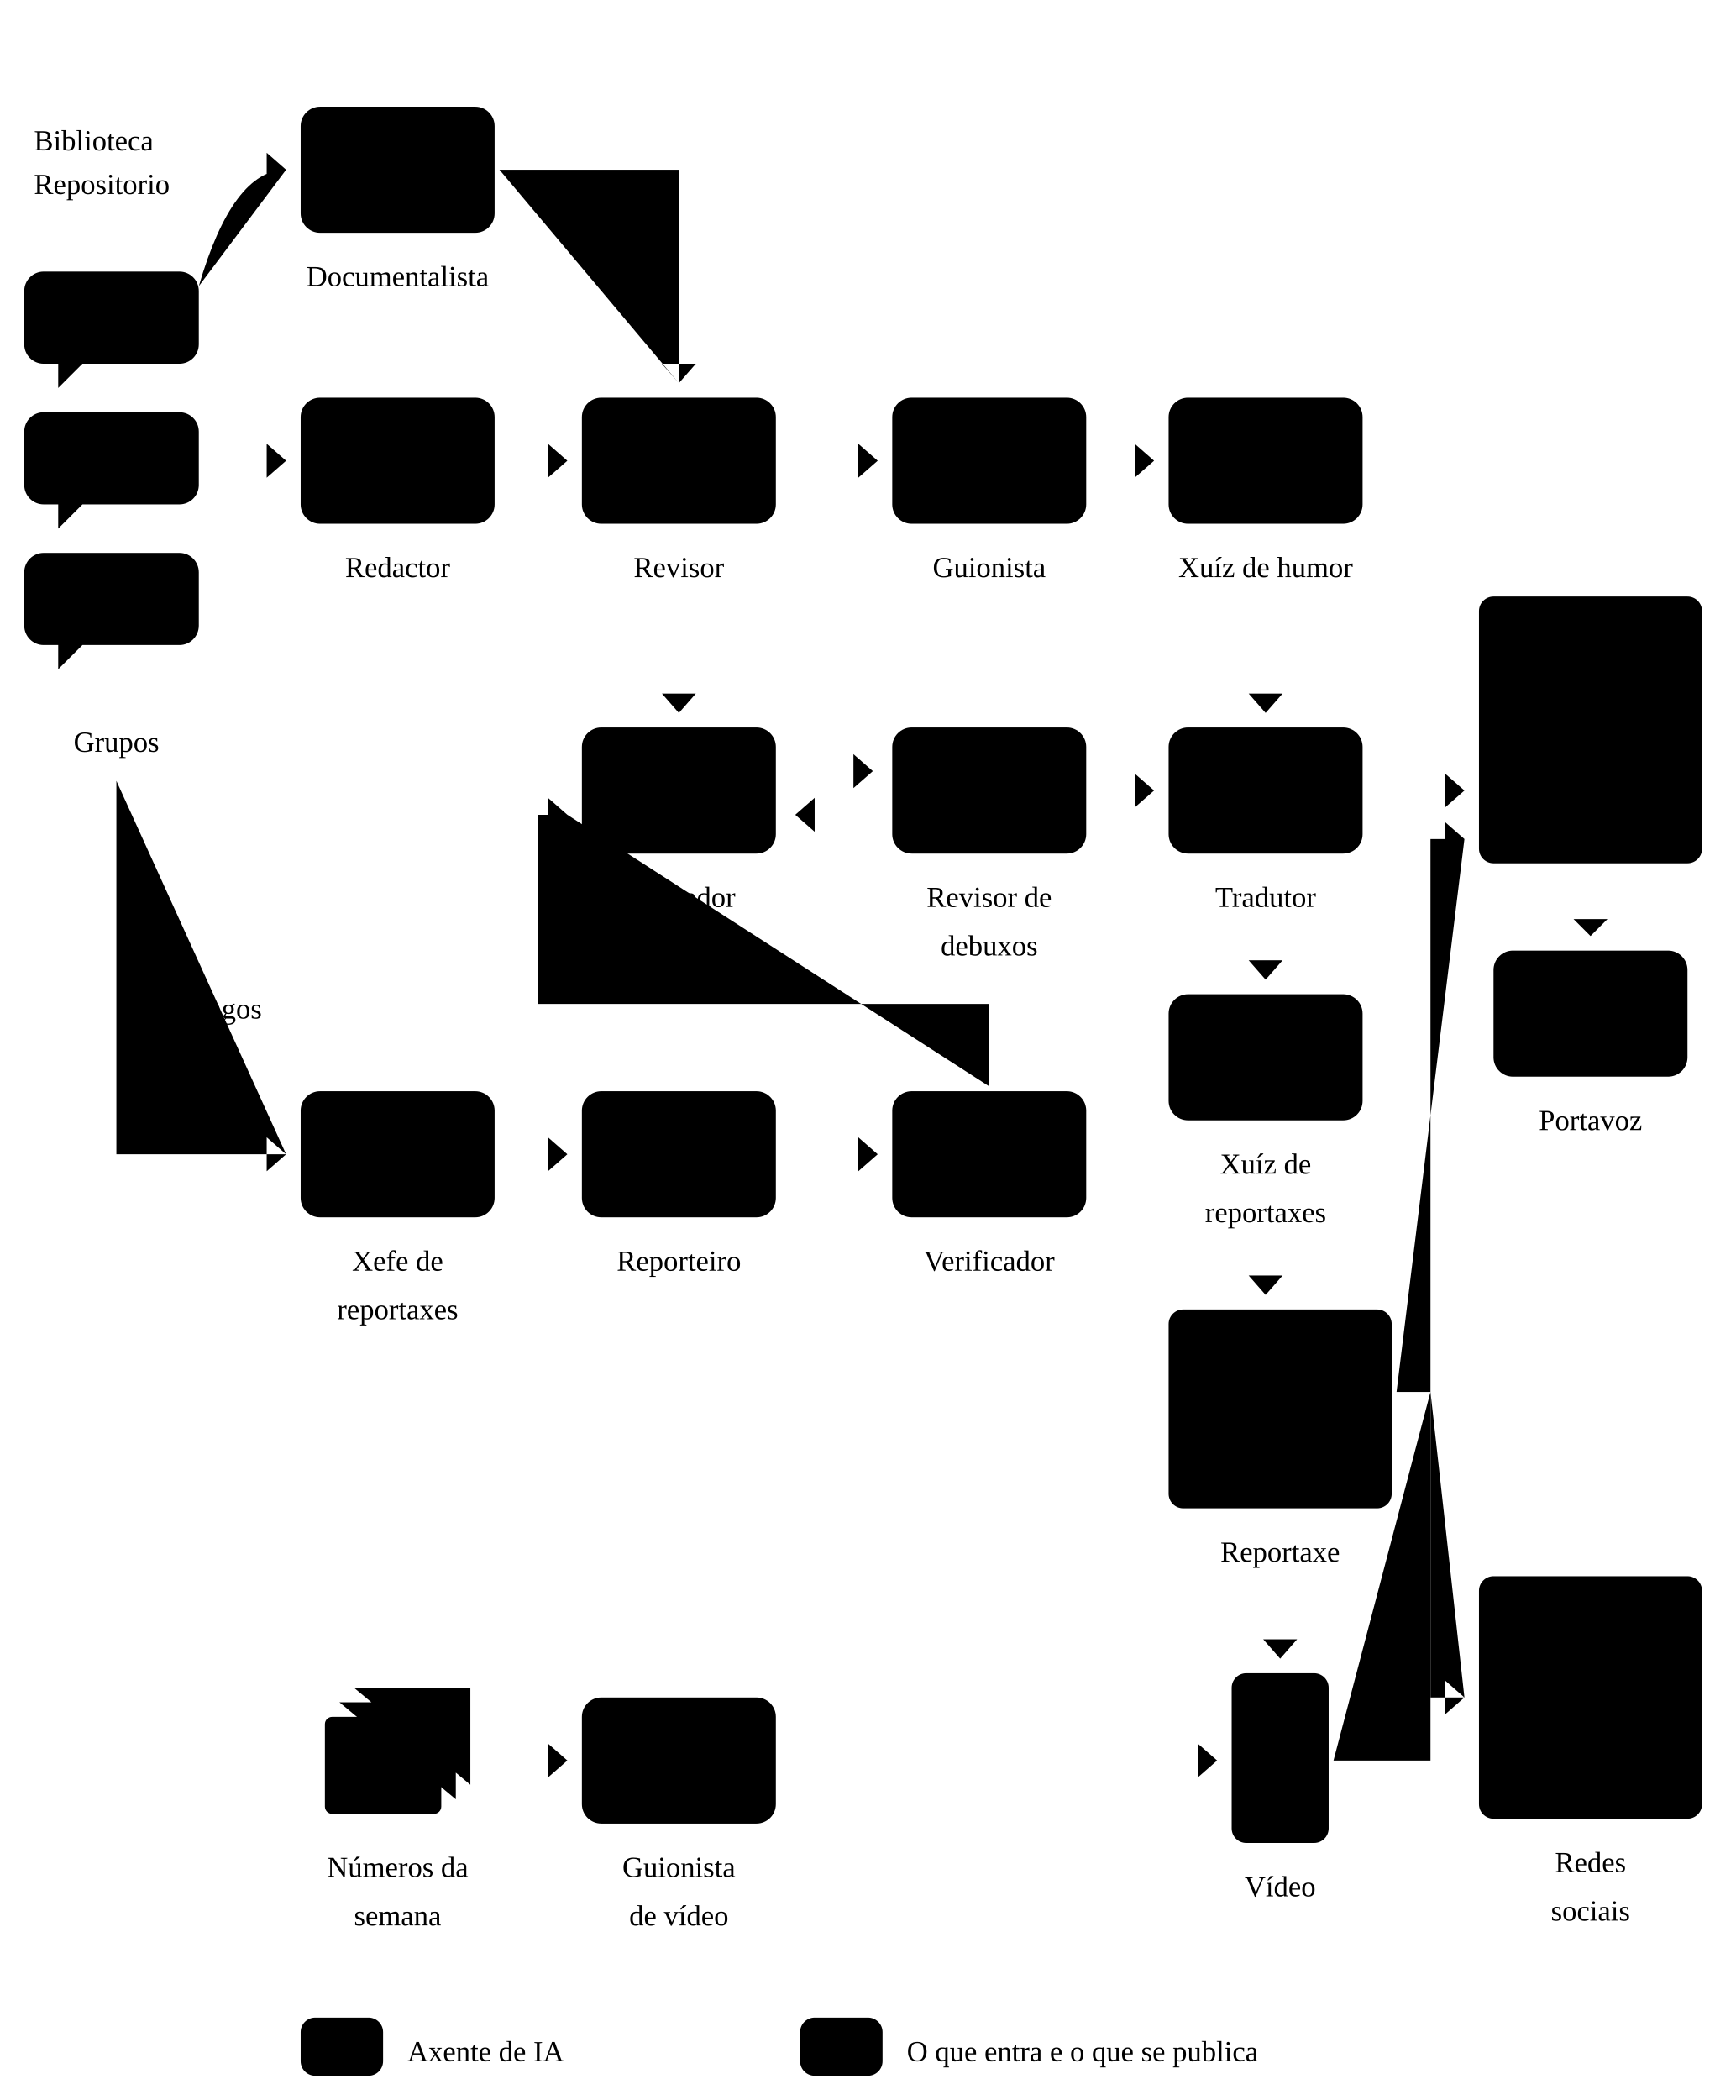
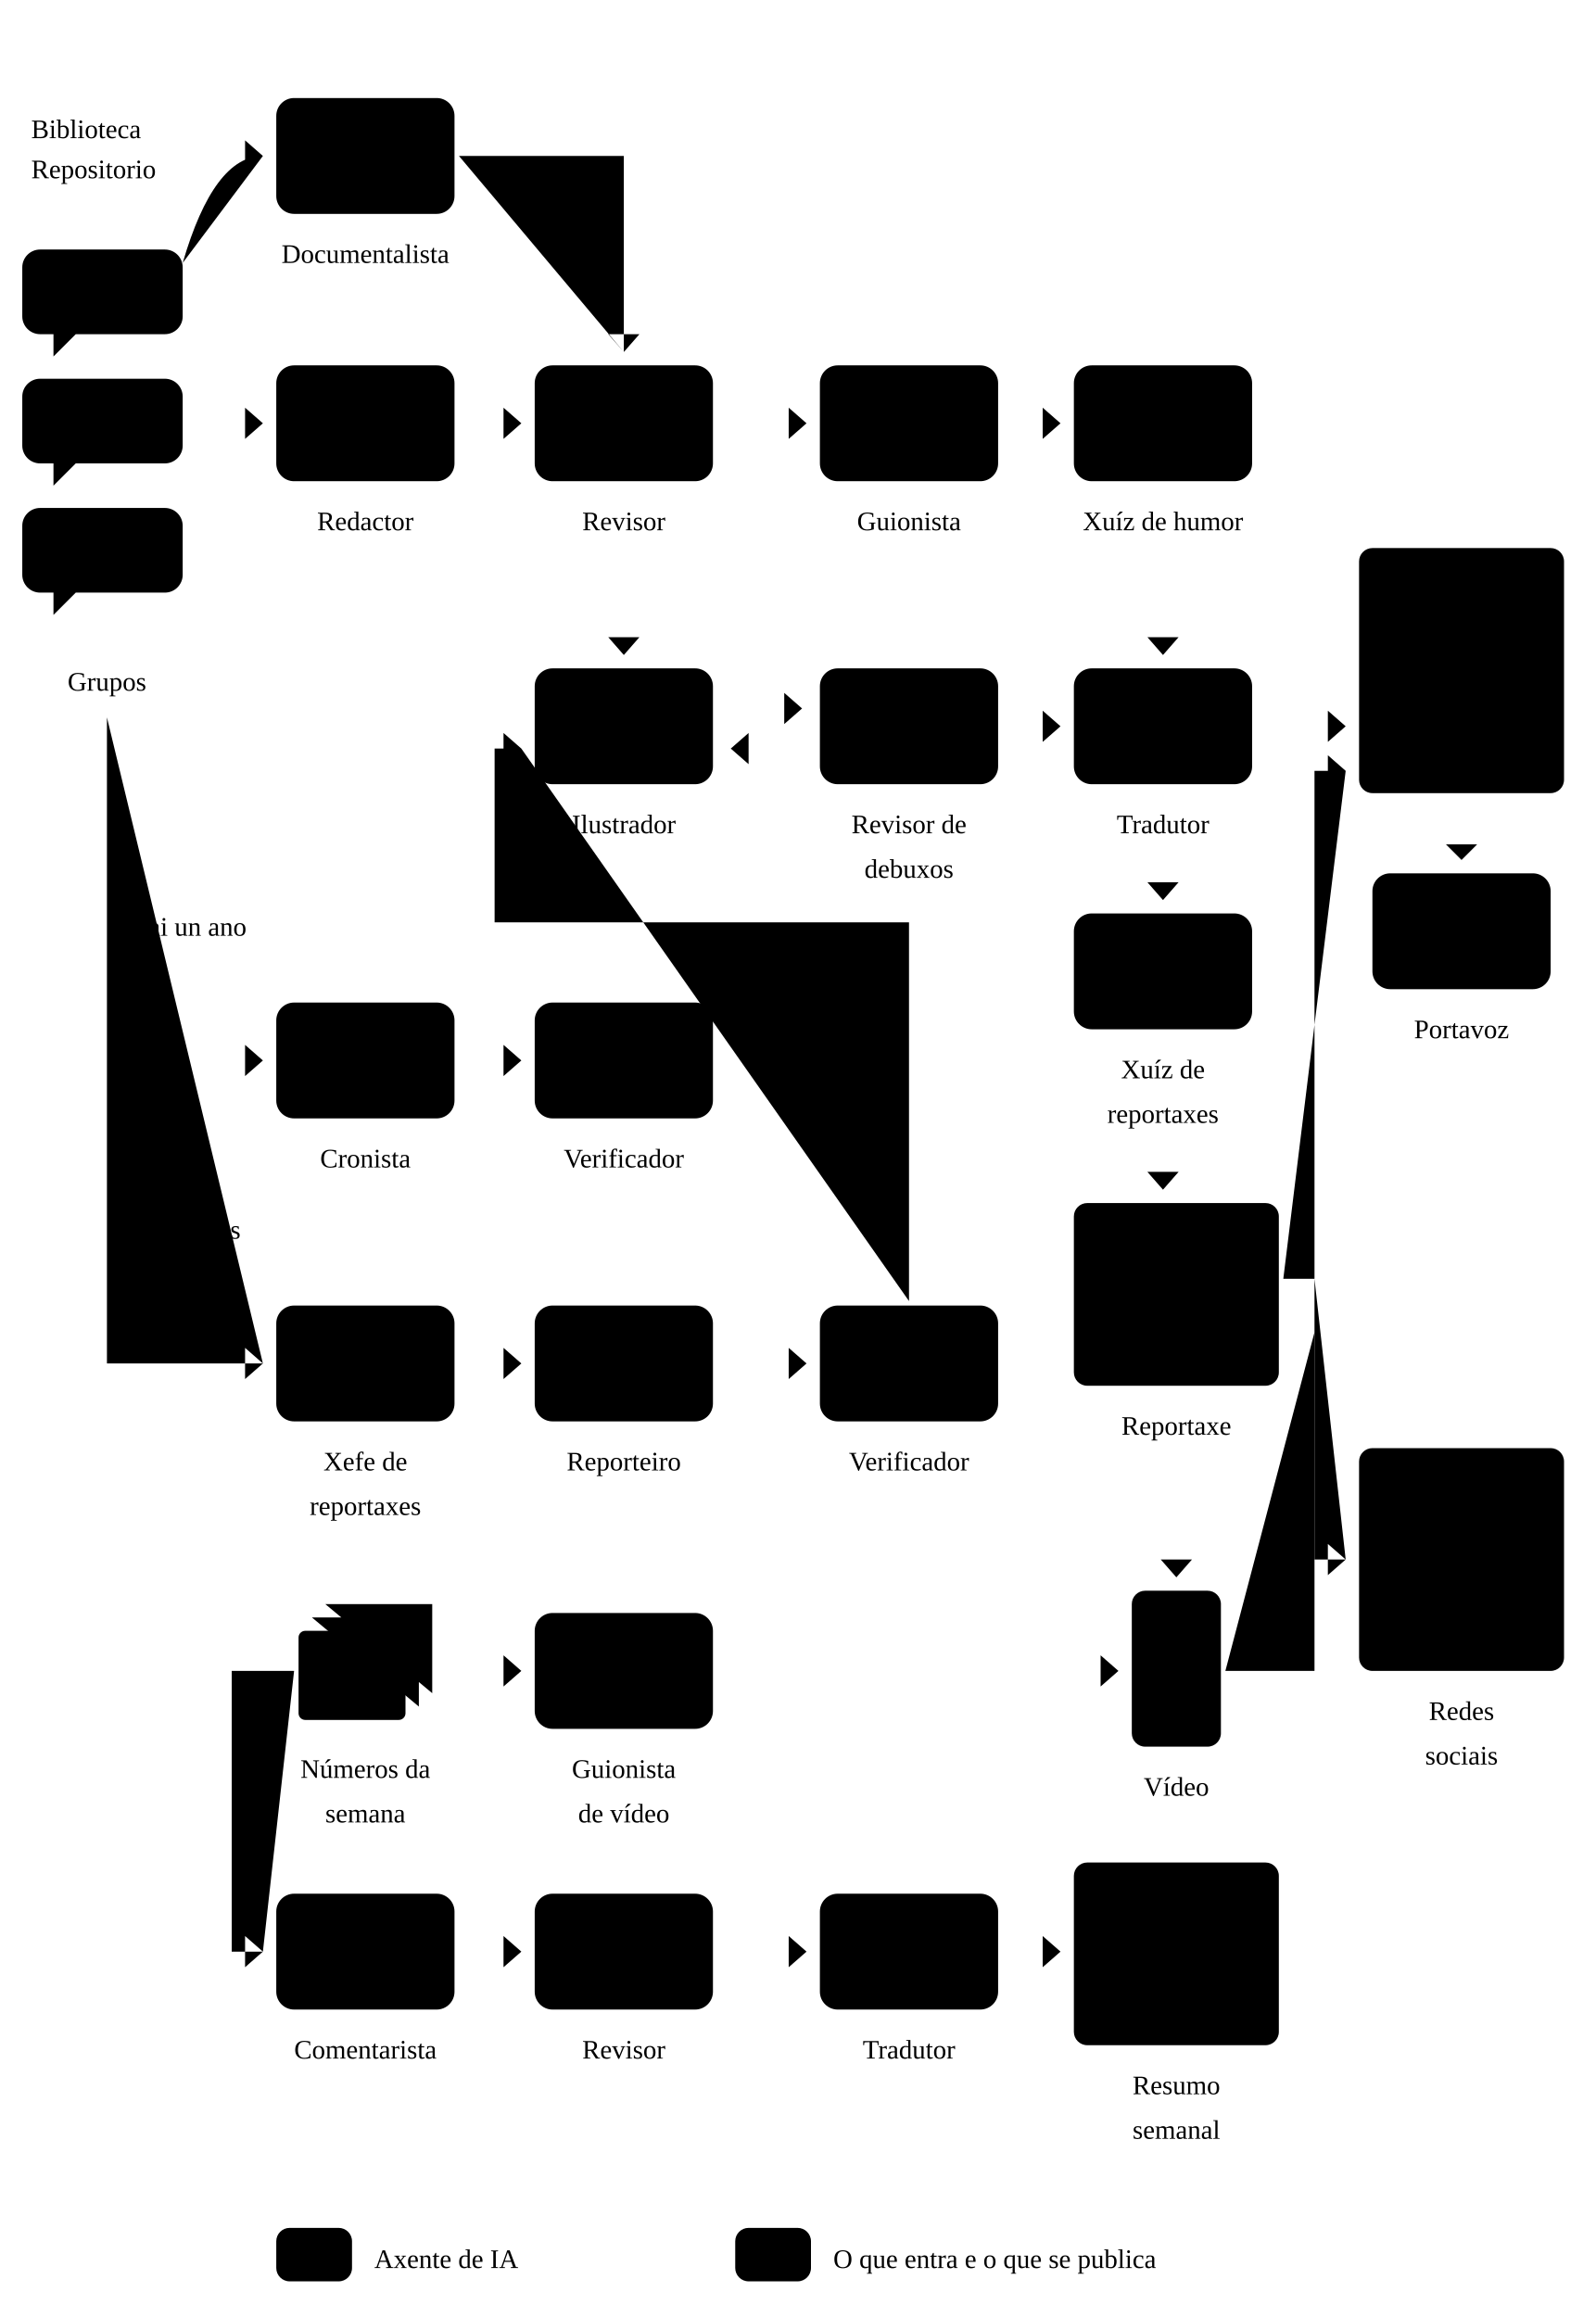
- <svg xmlns="http://www.w3.org/2000/svg" viewBox="0 0 716 866">
+ <svg xmlns="http://www.w3.org/2000/svg" viewBox="0 0 716 1040">
  <path class="t" d="M18 112 h56 a8 8 0 0 1 8 8 v22 a8 8 0 0 1 -8 8 h-40 l-10 10 v-10 h-6 a8 8 0 0 1 -8 -8 v-22 a8 8 0 0 1 8 -8 z" />
  <path class="t" d="M18 170 h56 a8 8 0 0 1 8 8 v22 a8 8 0 0 1 -8 8 h-40 l-10 10 v-10 h-6 a8 8 0 0 1 -8 -8 v-22 a8 8 0 0 1 8 -8 z" />
  <path class="t" d="M18 228 h56 a8 8 0 0 1 8 8 v22 a8 8 0 0 1 -8 8 h-40 l-10 10 v-10 h-6 a8 8 0 0 1 -8 -8 v-22 a8 8 0 0 1 8 -8 z" />
  <path class="t" d="M30 126 h34 M30 136 h22 M30 184 h34 M30 194 h26 M30 242 h34 M30 252 h18" />
  <text class="lbl" x="48" y="310" text-anchor="middle">Grupos</text>
  <text class="lbl" x="14" y="62">Biblioteca</text>
  <text class="lbl" x="14" y="80">Repositorio</text>
  <path class="t" d="M82 118 Q96 70 118 70 M110 63 L118 70 L110 77" />
  <rect class="t fa" x="124" y="44" width="80" height="52" rx="8" />
  <path class="t" d="M146 58 v28 M154 58 v28 M162 62 v24" />
  <path class="a" d="M170 60 l8 26" />
  <text class="lbl" x="164" y="118" text-anchor="middle">Documentalista</text>
  <path class="t" d="M206 70 H280 V158 M273 150 L280 158 L287 150" />
  <path class="t" d="M88 190 L118 190 M110 183 L118 190 L110 197" />
  <rect class="t fa" x="124" y="164" width="80" height="52" rx="8" />
  <path class="a" d="M146 198 L172 172 L180 180 L154 206 L144 208 Z M168 176 L176 184" />
  <text class="lbl" x="164" y="238" text-anchor="middle">Redactor</text>
  <path class="t" d="M206 190 L234 190 M226 183 L234 190 L226 197" />
  <rect class="t fa" x="240" y="164" width="80" height="52" rx="8" />
  <path class="r" d="M260 190 L274 204 L300 176" />
  <text class="lbl" x="280" y="238" text-anchor="middle">Revisor</text>
  <path class="t" d="M322 190 L362 190 M354 183 L362 190 L354 197" />
  <rect class="t fa" x="368" y="164" width="80" height="52" rx="8" />
  <path class="t" d="M392 178 h26 a5 5 0 0 1 5 5 v10 a5 5 0 0 1 -5 5 h-16 l-6 6 v-6 h-4 a5 5 0 0 1 -5 -5 v-10 a5 5 0 0 1 5 -5 z" />
  <path class="a" d="M395 186 h20 M395 192 h12" />
  <text class="lbl" x="408" y="238" text-anchor="middle">Guionista</text>
  <path class="t" d="M450 190 L476 190 M468 183 L476 190 L468 197" />
  <rect class="t fa" x="482" y="164" width="80" height="52" rx="8" />
  <path class="a" d="M530 178.5 L521.5 170 L506 185.5 L514.5 194 Z" />
  <path class="t" d="M522.2 186.2 L536.4 200.4 M500 206 h24" />
  <text class="lbl" x="522" y="238" text-anchor="middle">Xuíz de humor</text>
  <path class="t" d="M280 248 V294 M273 286 L280 294 L287 286" />
  <path class="t" d="M522 248 V294 M515 286 L522 294 L529 286" />
  <rect class="t fa" x="240" y="300" width="80" height="52" rx="8" />
  <path class="a" d="M258 340 Q268 316 282 328 T304 314" />
  <circle class="fz" cx="304" cy="314" r="4" />
  <text class="lbl" x="280" y="374" text-anchor="middle">Ilustrador</text>
  <path class="t" d="M324 318 L360 318 M352 311 L360 318 L352 325 M364 336 L328 336 M336 329 L328 336 L336 343" />
  <rect class="t fa" x="368" y="300" width="80" height="52" rx="8" />
  <path class="t" d="M386 326 Q408 306 430 326 Q408 346 386 326 Z" />
  <circle class="a" cx="408" cy="326" r="7" />
  <circle class="ft" cx="408" cy="326" r="3" />
  <text class="lbl" x="408" y="374" text-anchor="middle">Revisor de</text>
  <text class="lbl" x="408" y="394" text-anchor="middle">debuxos</text>
  <path class="t" d="M450 326 L476 326 M468 319 L476 326 L468 333" />
  <rect class="t fa" x="482" y="300" width="80" height="52" rx="8" />
  <text class="ft" x="496" y="331" font-family="Newsreader, Georgia, serif" font-size="15" font-weight="700" text-anchor="middle">ES</text>
  <path class="a" d="M507 326 L517 326 M513 322 L517 326 L513 330" />
  <text class="ft" x="531" y="321" font-family="Newsreader, Georgia, serif" font-size="10.5" font-weight="700" text-anchor="middle">CA</text>
  <text class="ft" x="551" y="321" font-family="Newsreader, Georgia, serif" font-size="10.5" font-weight="700" text-anchor="middle">GL</text>
  <text class="ft" x="531" y="337" font-family="Newsreader, Georgia, serif" font-size="10.5" font-weight="700" text-anchor="middle">EU</text>
  <text class="ft" x="551" y="337" font-family="Newsreader, Georgia, serif" font-size="10.5" font-weight="700" text-anchor="middle">EN</text>
  <text class="lbl" x="522" y="374" text-anchor="middle">Tradutor</text>
  <path class="t" d="M564 326 L604 326 M596 319 L604 326 L596 333" />
  <rect class="t" x="610" y="246" width="92" height="110" rx="6" />
  <path class="t" d="M622 266 h68 M622 274 h68" />
  <path class="t" d="M622 290 h30 M622 300 h30 M622 310 h30 M622 320 h30 M660 290 h30 v34 h-30 z" />
  <text class="lbl" x="656" y="346" text-anchor="middle">7:00</text>
  <path class="t" d="M656 358 L656 386 M649 379 L656 386 L663 379" />
  <rect class="t fa" x="616" y="392" width="80" height="52" rx="8" />
  <path class="a" d="M640.5 414.5 L667.5 407 L667.5 425 L640.5 419 Z M653.4 423.2 a4.5 4.5 0 1 1 -8.7 -2.4" />
  <text class="lbl" x="656" y="466" text-anchor="middle">Portavoz</text>
-   <text class="lbl" x="58" y="420">Domingos</text>
-   <path class="t" d="M48 322 V476 H118 M110 469 L118 476 L110 483" />
+   <text class="lbl" x="58" y="420">Hai un ano</text>
+   <path class="t" d="M48 322 V612 H118 M110 605 L118 612 L110 619 M48 476 H118 M110 469 L118 476 L110 483" />
  <rect class="t fa" x="124" y="450" width="80" height="52" rx="8" />
-   <circle class="t" cx="164" cy="476" r="14" />
-   <circle class="ft" cx="164" cy="476" r="4" />
-   <text class="lbl" x="164" y="524" text-anchor="middle">Xefe de</text>
-   <text class="lbl" x="164" y="544" text-anchor="middle">reportaxes</text>
+   <path class="t" d="M150 476 A14 14 0 1 0 164 462 A15.2 15.2 0 0 0 153.5 466.3 L150 469.8 M150 462 V469.8 H157.8" />
+   <path class="a" d="M164 468.2 V476 L170.2 479.1" />
+   <text class="lbl" x="164" y="524" text-anchor="middle">Cronista</text>
  <path class="t" d="M206 476 L234 476 M226 469 L234 476 L226 483" />
  <rect class="t fa" x="240" y="450" width="80" height="52" rx="8" />
-   <circle class="t" cx="274" cy="472" r="10" />
-   <path class="a" d="M281 479 L294 492" />
-   <text class="lbl" x="280" y="524" text-anchor="middle">Reporteiro</text>
-   <path class="t" d="M322 476 L362 476 M354 469 L362 476 L354 483" />
-   <rect class="t fa" x="368" y="450" width="80" height="52" rx="8" />
-   <path class="t" d="M384 464 h20 M384 474 h20 M384 484 h14" />
-   <path class="a" d="M410 478 L418 486 L434 466" />
-   <text class="lbl" x="408" y="524" text-anchor="middle">Verificador</text>
-   <path class="t" d="M408 448 V414 H222 V336 H234 M226 329 L234 336 L226 343" />
+   <path class="t" d="M256 464 h20 M256 474 h20 M256 484 h14" />
+   <path class="a" d="M282 478 L290 486 L306 466" />
+   <text class="lbl" x="280" y="524" text-anchor="middle">Verificador</text>
+   <path class="t" d="M322 476 H408" />
+   <text class="lbl" x="58" y="556">Domingos</text>
+   <g transform="translate(0 136)">
+     <rect class="t fa" x="124" y="450" width="80" height="52" rx="8" />
+     <circle class="t" cx="164" cy="476" r="14" />
+     <circle class="ft" cx="164" cy="476" r="4" />
+     <text class="lbl" x="164" y="524" text-anchor="middle">Xefe de</text>
+     <text class="lbl" x="164" y="544" text-anchor="middle">reportaxes</text>
+     <path class="t" d="M206 476 L234 476 M226 469 L234 476 L226 483" />
+     <rect class="t fa" x="240" y="450" width="80" height="52" rx="8" />
+     <circle class="t" cx="274" cy="472" r="10" />
+     <path class="a" d="M281 479 L294 492" />
+     <text class="lbl" x="280" y="524" text-anchor="middle">Reporteiro</text>
+     <path class="t" d="M322 476 L362 476 M354 469 L362 476 L354 483" />
+     <rect class="t fa" x="368" y="450" width="80" height="52" rx="8" />
+     <path class="t" d="M384 464 h20 M384 474 h20 M384 484 h14" />
+     <path class="a" d="M410 478 L418 486 L434 466" />
+     <text class="lbl" x="408" y="524" text-anchor="middle">Verificador</text>
+   </g>
+   <path class="t" d="M408 584 V414 H222 V336 H234 M226 329 L234 336 L226 343" />
  <path class="t" d="M522 382 V404 M515 396 L522 404 L529 396" />
  <rect class="t fa" x="482" y="410" width="80" height="52" rx="8" />
  <path class="t" d="M522 422 V452 M512 452 H532 M502 427 H542" />
  <path class="a" d="M502 427 L496 441 M502 427 L508 441 M542 427 L536 441 M542 427 L548 441 M495 441 h14 a7 5 0 0 1 -14 0 z M535 441 h14 a7 5 0 0 1 -14 0 z" />
  <text class="lbl" x="522" y="484" text-anchor="middle">Xuíz de</text>
  <text class="lbl" x="522" y="504" text-anchor="middle">reportaxes</text>
  <path class="t" d="M522 512 V534 M515 526 L522 534 L529 526" />
  <g transform="translate(0 104)">
    <rect class="t" x="482" y="436" width="92" height="82" rx="6" />
    <path class="t" d="M494 452 h68 M494 460 h68 M494 474 h68 M494 484 h68 M494 494 h68 M494 504 h40" />
    <text class="lbl" x="528" y="540" text-anchor="middle">Reportaxe</text>
  </g>
  <path class="t" d="M576 574 H590 V346 H604 M596 339 L604 346 L596 353" />
-   <path class="t" d="M528 654 V684 M521 676 L528 684 L535 676" />
+   <path class="t" d="M528 654 V708 M521 700 L528 708 L535 700" />
  <path class="t" d="M590 574 V700 H604 M596 693 L604 700 L596 707" />
  <rect class="t" x="610" y="650" width="92" height="100" rx="6" />
  <path class="t" d="M650 681 L662 674 M650 691 L662 698" />
  <circle class="a" cx="667" cy="671" r="6" />
  <circle class="a" cx="645" cy="686" r="6" />
  <circle class="a" cx="667" cy="701" r="6" />
  <text class="lbl" x="656" y="736" text-anchor="middle">Dom. 9:00</text>
  <text class="lbl" x="656" y="772" text-anchor="middle">Redes</text>
  <text class="lbl" x="656" y="792" text-anchor="middle">sociais</text>
-   <g transform="translate(0 128)">
+   <g transform="translate(0 152)">
    <path class="t" d="M146 568 h48 v40 M140 574 h48 v40" />
    <rect class="t" x="134" y="580" width="48" height="40" rx="3" />
    <path class="t" d="M141 591 h34 M141 600 h34 M141 609 h22" />
    <text class="lbl" x="164" y="646" text-anchor="middle">Números da</text>
    <text class="lbl" x="164" y="666" text-anchor="middle">semana</text>
    <path class="t" d="M206 598 L234 598 M226 591 L234 598 L226 605" />
    <rect class="t fa" x="240" y="572" width="80" height="52" rx="8" />
    <rect class="t" x="262" y="594" width="36" height="20" rx="2" />
    <path class="a" d="M262 590 L294 581 L296 587 L264 596 Z" />
    <text class="lbl" x="280" y="646" text-anchor="middle">Guionista</text>
    <text class="lbl" x="280" y="666" text-anchor="middle">de vídeo</text>
    <path class="t" d="M322 598 L502 598 M494 591 L502 598 L494 605" />
    <rect class="t" x="508" y="562" width="40" height="70" rx="6" />
    <path class="t" d="M522 586 L539 597 L522 608 Z" />
    <text class="lbl" x="528" y="654" text-anchor="middle">Vídeo</text>
    <path class="t" d="M550 598 H590 V446" />
  </g>
-   <g transform="translate(0 128)">
+   <path class="t" d="M132 750 H104 V876 H118 M110 869 L118 876 L110 883" />
+   <rect class="t fa" x="124" y="850" width="80" height="52" rx="8" />
+   <path class="a" d="M164.0 860.0 L168.1 870.3 L179.2 871.1 L170.7 878.2 L173.4 888.9 L164.0 883.0 L154.6 888.9 L157.3 878.2 L148.8 871.1 L159.9 870.3 Z" />
+   <text class="lbl" x="164" y="924" text-anchor="middle">Comentarista</text>
+   <path class="t" d="M206 876 L234 876 M226 869 L234 876 L226 883" />
+   <rect class="t fa" x="240" y="850" width="80" height="52" rx="8" />
+   <path class="r" d="M260 876 L274 890 L300 862" />
+   <text class="lbl" x="280" y="924" text-anchor="middle">Revisor</text>
+   <path class="t" d="M322 876 L362 876 M354 869 L362 876 L354 883" />
+   <rect class="t fa" x="368" y="850" width="80" height="52" rx="8" />
+   <text class="ft" x="382" y="881" font-family="Newsreader, Georgia, serif" font-size="15" font-weight="700" text-anchor="middle">ES</text>
+   <path class="a" d="M393 876 L403 876 M399 872 L403 876 L399 880" />
+   <text class="ft" x="417" y="871" font-family="Newsreader, Georgia, serif" font-size="10.5" font-weight="700" text-anchor="middle">CA</text>
+   <text class="ft" x="437" y="871" font-family="Newsreader, Georgia, serif" font-size="10.5" font-weight="700" text-anchor="middle">GL</text>
+   <text class="ft" x="417" y="887" font-family="Newsreader, Georgia, serif" font-size="10.5" font-weight="700" text-anchor="middle">EU</text>
+   <text class="ft" x="437" y="887" font-family="Newsreader, Georgia, serif" font-size="10.5" font-weight="700" text-anchor="middle">EN</text>
+   <text class="lbl" x="408" y="924" text-anchor="middle">Tradutor</text>
+   <path class="t" d="M450 876 L476 876 M468 869 L476 876 L468 883" />
+   <rect class="t" x="482" y="836" width="92" height="82" rx="6" />
+   <path class="t" d="M494 852 h68 M494 860 h68 M494 874 h30 M494 884 h30 M494 894 h30 M494 904 h30 M532 874 h30 v30 h-30 z" />
+   <text class="lbl" x="528" y="940" text-anchor="middle">Resumo</text>
+   <text class="lbl" x="528" y="960" text-anchor="middle">semanal</text>
+   <g transform="translate(0 296)">
    <path class="t" d="M14 690 H702" />
    <rect class="t fa" x="124" y="704" width="34" height="24" rx="6" />
    <text class="lbl" x="168" y="722">Axente de IA</text>
    <rect class="t" x="330" y="704" width="34" height="24" rx="6" />
    <text class="lbl" x="374" y="722">O que entra e o que se publica</text>
  </g>
</svg>
